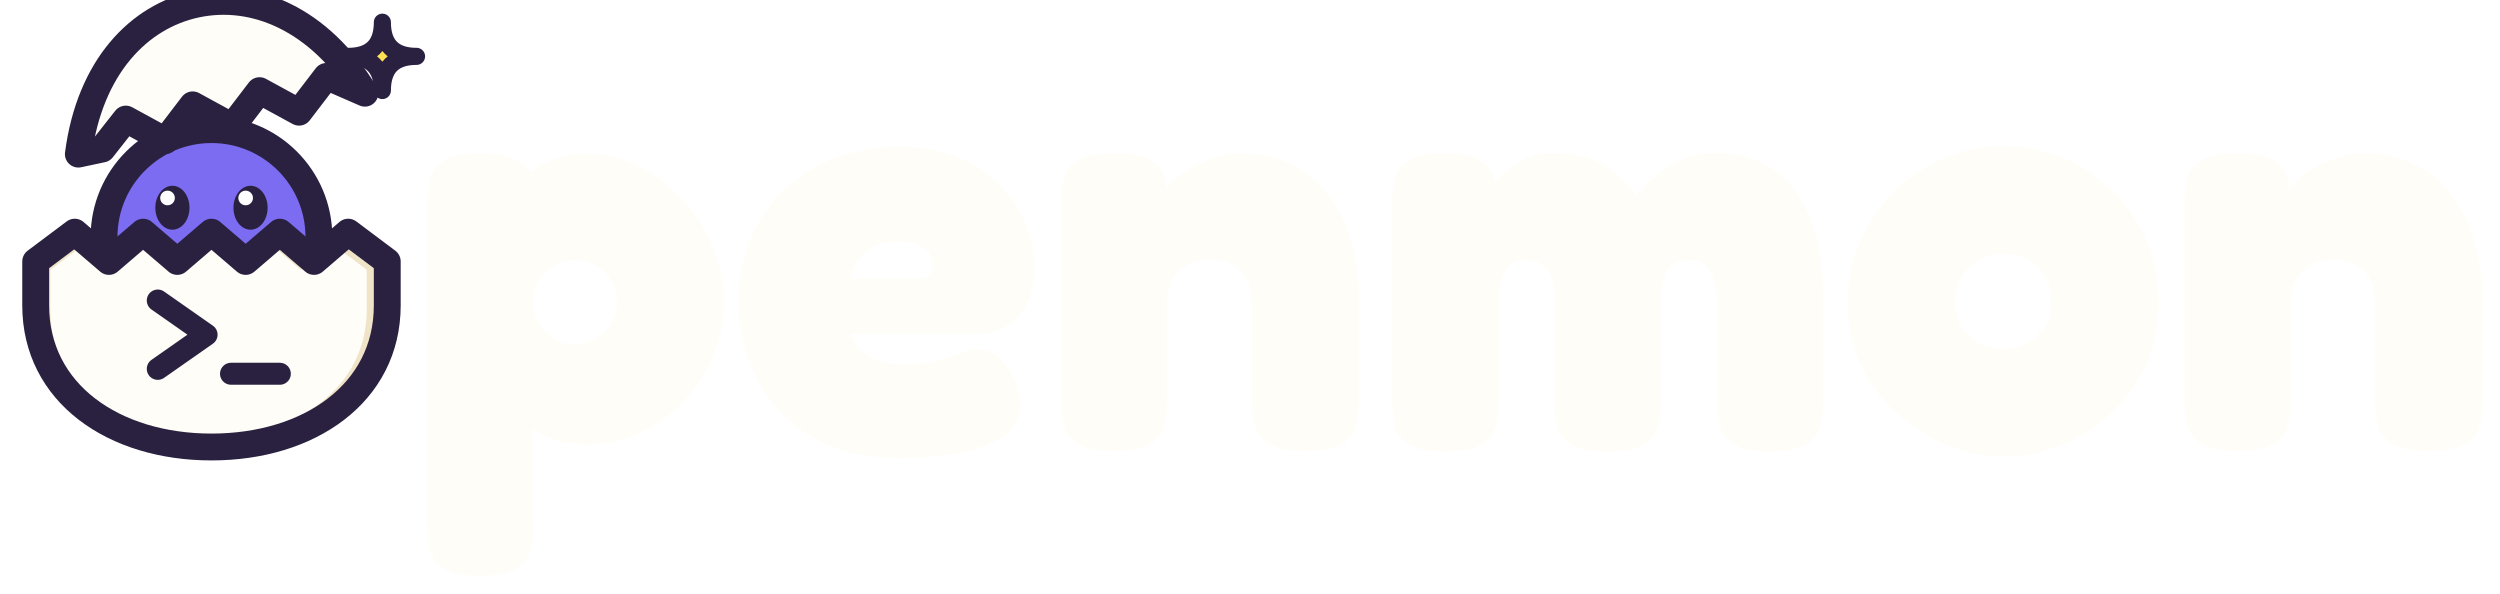
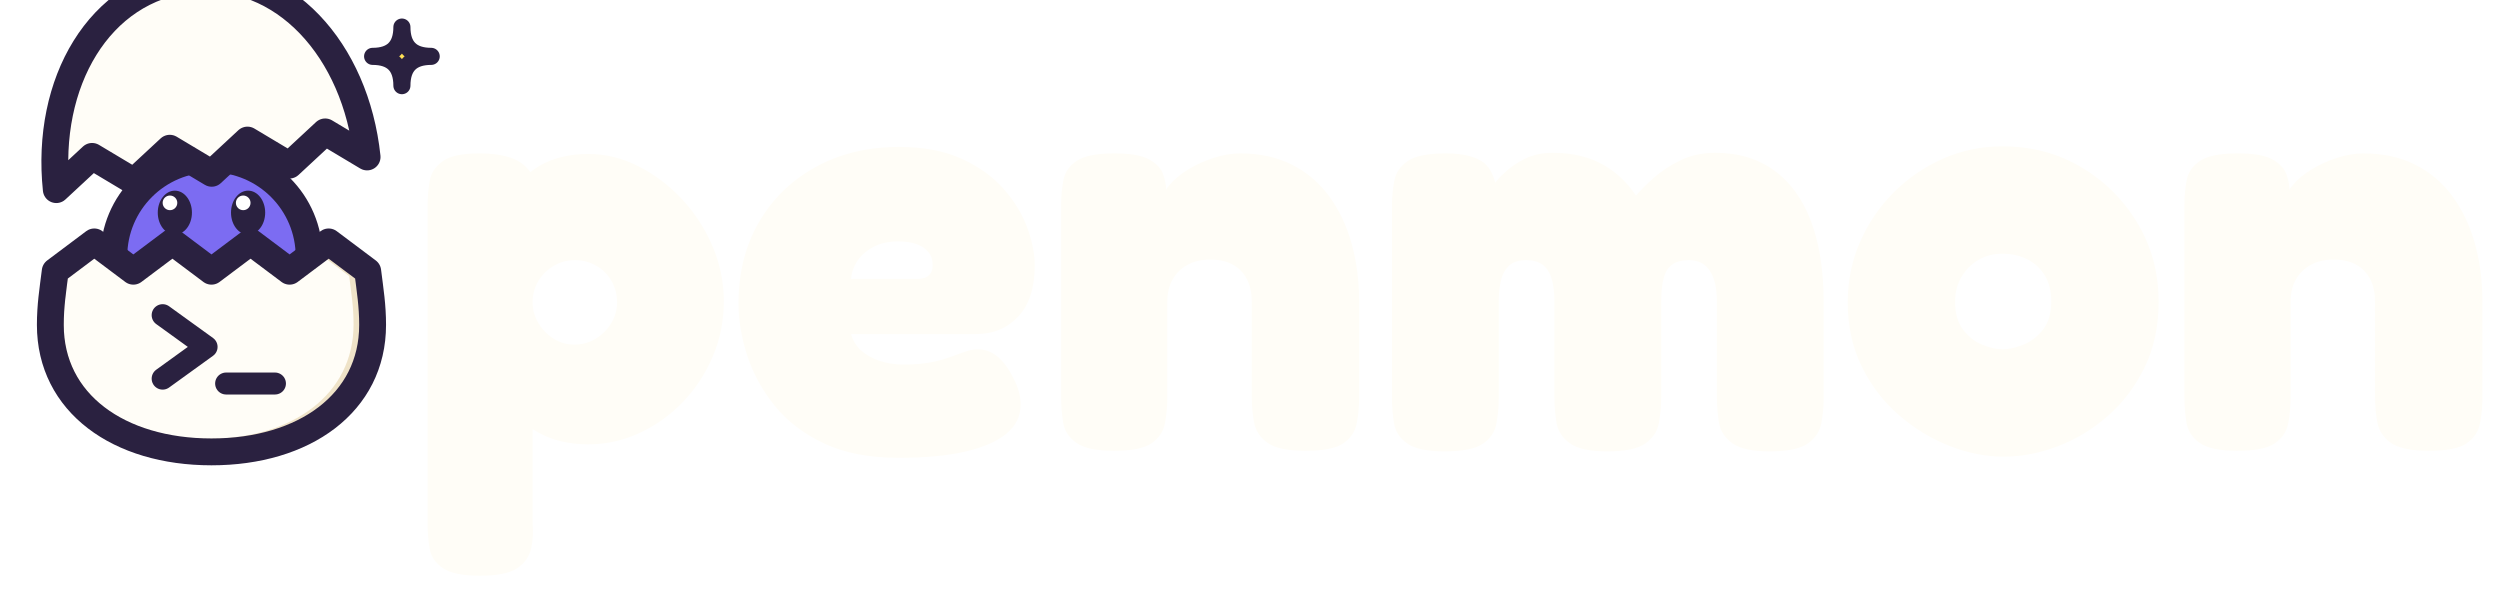
<svg xmlns="http://www.w3.org/2000/svg" viewBox="0 40 4262 1011" width="2131" height="506" aria-label="Openmon">
  <style>.cr { display: block; width: 100%; height: 100%; overflow: visible; }
.cr .o { stroke: rgb(42, 33, 64); stroke-width: 6; stroke-linejoin: round; stroke-linecap: round; }
.cr .o.thin { stroke-width: 3.5; }
.cr .o.g { stroke-width: 9; }
.cr .ln { fill: none; }
.cr .k { fill: rgb(42, 33, 64); }
.cr .w { fill: rgb(255, 255, 255); }
.logo .o { stroke-width: 11; }
.logo .g { stroke-width: 15; }
.logo .o.thin { stroke-width: 7; }</style>
  <g class="cr logo" transform="translate(-55.7 2.4) scale(4.1622)">
-     <path class="o thin" fill="#ffe156" d="M170 18 Q170 32 184 32 Q170 32 170 46 Q170 32 156 32 Q170 32 170 18Z" />
-     <circle class="o" fill="#7c6cf2" cx="100" cy="106" r="44" />
-     <ellipse class="k" cx="84" cy="94" rx="7" ry="9" />
-     <circle class="w" cx="82" cy="90" r="3" />
-     <ellipse class="k" cx="116" cy="94" rx="7" ry="9" />
-     <circle class="w" cx="114" cy="90" r="3" />
-     <path fill="#efe3c8" d="M28 116 L44 104 L58 116 L72 104 L86 116 L100 104 L114 116 L128 104 L142 116 L156 104 L172 116 C172 124 172 128 172 134 C172 170 140 192 100 192 C60 192 28 170 28 134 C28 128 28 122 28 116Z" />
-     <path fill="#fffdf7" transform="matrix(.9 0 0 .9 8.8 15)" d="M28 116 L44 104 L58 116 L72 104 L86 116 L100 104 L114 116 L128 104 L142 116 L156 104 L172 116 C172 124 172 128 172 134 C172 170 140 192 100 192 C60 192 28 170 28 134 C28 128 28 122 28 116Z" />
-     <path class="o ln" d="M28 116 L44 104 L58 116 L72 104 L86 116 L100 104 L114 116 L128 104 L142 116 L156 104 L172 116 C172 124 172 128 172 134 C172 170 140 192 100 192 C60 192 28 170 28 134 C28 128 28 122 28 116Z" />
-     <path class="o g ln" d="M78 132 L98 146 L78 160" />
-     <path class="o g ln" d="M108 162 L128 162" />
-     <g transform="translate(0 -20) rotate(-12 100 60)">
-       <path class="o" fill="#fffdf7" d="M40 80 C52 46 76 30 100 30 C124 30 148 46 160 80 L146 70 L132 82 L118 70 L104 82 L90 70 L76 82 L62 70 L50 80Z" />
+     <path class="o thin" fill="#ffe156" d="M178 20 Q178 32 190 32 Q178 32 178 44 Q178 32 166 32 Q178 32 178 20Z" stroke="rgb(42, 33, 64)" stroke-width="3.5" stroke-linejoin="round" stroke-linecap="round" />
+     <circle class="o" fill="#7c6cf2" cx="100" cy="114" r="40" stroke="rgb(42, 33, 64)" stroke-width="6" stroke-linejoin="round" stroke-linecap="round" />
+     <ellipse class="k" cx="85" cy="96" rx="7" ry="9" fill="rgb(42, 33, 64)" stroke="none" />
+     <circle class="w" cx="83" cy="92" r="3" fill="rgb(255, 255, 255)" stroke="none" />
+     <ellipse class="k" cx="115" cy="96" rx="7" ry="9" fill="rgb(42, 33, 64)" stroke="none" />
+     <circle class="w" cx="113" cy="92" r="3" fill="rgb(255, 255, 255)" stroke="none" />
+     <path fill="#efe3c8" d="M36 120 L52 108 L68 120 L84 108 L100 120 L116 108 L132 120 L148 108 L164 120 C165 128 166 134 166 142 C166 174 138 194 100 194 C62 194 34 174 34 142 C34 134 35 128 36 120Z" stroke="none" />
+     <path fill="#fffdf7" transform="matrix(.9 0 0 .9 8.8 14)" d="M36 120 L52 108 L68 120 L84 108 L100 120 L116 108 L132 120 L148 108 L164 120 C165 128 166 134 166 142 C166 174 138 194 100 194 C62 194 34 174 34 142 C34 134 35 128 36 120Z" stroke="none" />
+     <path class="o ln" d="M36 120 L52 108 L68 120 L84 108 L100 120 L116 108 L132 120 L148 108 L164 120 C165 128 166 134 166 142 C166 174 138 194 100 194 C62 194 34 174 34 142 C34 134 35 128 36 120Z" fill="none" stroke="rgb(42, 33, 64)" stroke-width="6" stroke-linejoin="round" stroke-linecap="round" />
+     <path class="o g ln" d="M80 138 L98 151 L80 164" fill="none" stroke="rgb(42, 33, 64)" stroke-width="9" stroke-linejoin="round" stroke-linecap="round" />
+     <path class="o g ln" d="M106 166 L126 166" fill="none" stroke="rgb(42, 33, 64)" stroke-width="9" stroke-linejoin="round" stroke-linecap="round" />
+     <g transform="translate(-2 -40) rotate(-6 100 100)">
+       <path class="o" fill="#fffdf7" d="M36 120 C36 76 62 40 100 40 C138 40 164 76 164 120 L148 108 L132 120 L116 108 L100 120 L84 108 L68 120 L52 108 Z" stroke="rgb(42, 33, 64)" stroke-width="6" stroke-linejoin="round" stroke-linecap="round" />
    </g>
  </g>
  <path fill="#fffdf7" d="M1003 797L1003 797Q954 797 918 777L918 777Q913 774 908 771L908 771L908 932Q910 954 905.5 974.5Q901 995 882 1008Q863 1021 818 1021L818 1021Q774 1021 755 1008Q736 995 732.5 975Q729 955 729 933L729 933L729 390Q729 368 732.5 348Q736 328 754.5 314.5Q773 301 817 301L817 301Q852 301 875 310L875 310Q894 318 904 333L904 333Q912 327 920 322L920 322Q955 302 1003 302L1003 302Q1047 302 1088.5 323Q1130 344 1163 379.5Q1196 415 1215 460Q1234 505 1234 553L1234 553Q1234 603 1215 647.5Q1196 692 1163.5 725.5Q1131 759 1089.5 778Q1048 797 1003 797ZM979 627L979 627Q999 627 1015.5 617Q1032 607 1042 590.5Q1052 574 1052 555L1052 555Q1052 535 1042.5 518.5Q1033 502 1016.5 492.5Q1000 483 980 483Q960 483 943.5 493Q927 503 917.5 519Q908 535 908 555L908 555Q908 574 918 590.5Q928 607 944 617Q960 627 979 627ZM1532 820L1532 820Q1457 820 1405 795.5Q1353 771 1321 731.5Q1289 692 1274 646Q1259 600 1259 557L1259 557Q1259 478 1294 418Q1329 358 1391 324Q1453 290 1533 290L1533 290Q1595 290 1639 310Q1683 330 1710.5 361Q1738 392 1751 427Q1764 462 1764 492L1764 492Q1764 549 1736 579Q1708 609 1664 609L1664 609L1451 609Q1455 625 1467.5 636.5Q1480 648 1499 654.5Q1518 661 1540 661L1540 661Q1562 661 1579 658.5Q1596 656 1608.5 652Q1621 648 1631.5 644Q1642 640 1650.5 637.5Q1659 635 1667 635L1667 635Q1685 635 1700 647Q1715 659 1727 683L1727 683Q1734 696 1737 707.5Q1740 719 1740 729L1740 729Q1740 759 1715.5 779Q1691 799 1645 809.5Q1599 820 1532 820ZM1451 515L1451 515L1563 515Q1577 515 1583.5 509Q1590 503 1590 491L1590 491Q1590 478 1582.5 469Q1575 460 1562 455.5Q1549 451 1531 451L1531 451Q1507 451 1489 460.5Q1471 470 1461.5 484.5Q1452 499 1451 515ZM1899 808L1899 808Q1854 808 1835 794.5Q1816 781 1812.5 760Q1809 739 1809 717L1809 717L1809 388Q1809 366 1813 346Q1817 326 1836 313.5Q1855 301 1900 301L1900 301Q1941 301 1959.5 311.5Q1978 322 1983 337L1983 337Q1988 351 1988 363L1988 363Q1990 359 1993 356L1993 356Q2005 341 2025.5 328.5Q2046 316 2069.5 308.5Q2093 301 2114 301L2114 301Q2164 301 2202 320Q2240 339 2265.5 373.5Q2291 408 2304 454Q2317 500 2317 554L2317 554L2317 718Q2317 740 2313 761Q2309 782 2290.5 795Q2272 808 2226 808Q2180 808 2161 794.5Q2142 781 2138 760Q2134 739 2134 717L2134 717L2134 554Q2134 531 2125.5 515Q2117 499 2101.5 490.5Q2086 482 2063 482L2063 482Q2041 482 2024.5 491Q2008 500 1999 516Q1990 532 1990 554L1990 554L1990 718Q1990 740 1986 761Q1982 782 1963.5 795Q1945 808 1899 808ZM2463 809L2463 809Q2418 809 2399 795.5Q2380 782 2376.5 761Q2373 740 2373 718L2373 718L2373 391Q2373 368 2377 347.5Q2381 327 2400 314Q2419 301 2465 301L2465 301Q2510 301 2531 318L2531 318Q2544 330 2549 351L2549 351Q2555 343 2564 335L2564 335Q2578 321 2599 310.5Q2620 300 2647 300L2647 300Q2678 300 2704 308Q2730 316 2751.5 332.5Q2773 349 2789 373L2789 373Q2800 360 2819 343Q2838 326 2864.5 313Q2891 300 2924 300L2924 300Q2983 300 3024.5 330Q3066 360 3087.5 417Q3109 474 3109 555L3109 555L3109 718Q3109 740 3105 761Q3101 782 3082 795.5Q3063 809 3017 809L3017 809Q2972 809 2953 795Q2934 781 2930.5 760Q2927 739 2927 717L2927 717L2927 554Q2927 530 2921.5 514.5Q2916 499 2905.5 491Q2895 483 2879 483L2879 483Q2862 483 2851.5 490Q2841 497 2836.5 512.5Q2832 528 2832 555L2832 555L2832 718Q2832 740 2828 761Q2824 782 2805 795.5Q2786 809 2740 809L2740 809Q2695 809 2676 795Q2657 781 2653.5 760Q2650 739 2650 717L2650 717L2650 554Q2650 530 2645 514Q2640 498 2629.5 490.5Q2619 483 2602 483L2602 483Q2582 483 2572 493Q2562 503 2558.5 519Q2555 535 2555 554L2555 554L2555 719Q2555 741 2551 762Q2547 783 2528 796Q2509 809 2463 809ZM3416 818L3416 818Q3370 818 3323 799.5Q3276 781 3236.5 746.5Q3197 712 3173.5 663.5Q3150 615 3150 555L3150 555Q3150 500 3171 452Q3192 404 3228.5 367.5Q3265 331 3312.5 310Q3360 289 3414 289L3414 289Q3488 289 3548 324.5Q3608 360 3644 420Q3680 480 3680 554L3680 554Q3680 617 3656 666Q3632 715 3593 749Q3554 783 3507.5 800.5Q3461 818 3416 818ZM3414 635L3414 635Q3429 635 3448.5 627.5Q3468 620 3482.5 602Q3497 584 3497 553L3497 553Q3497 528 3486.5 510Q3476 492 3457 482Q3438 472 3413 472L3413 472Q3391 472 3373 482.5Q3355 493 3344 511.5Q3333 530 3333 554L3333 554Q3333 584 3347 602Q3361 620 3380 627.5Q3399 635 3414 635ZM3814 808L3814 808Q3769 808 3750 794.5Q3731 781 3727.5 760Q3724 739 3724 717L3724 717L3724 388Q3724 366 3728 346Q3732 326 3751 313.5Q3770 301 3815 301L3815 301Q3856 301 3874.5 311.5Q3893 322 3898 337L3898 337Q3903 351 3903 363L3903 363Q3905 359 3908 356L3908 356Q3920 341 3940.5 328.5Q3961 316 3984.5 308.5Q4008 301 4029 301L4029 301Q4079 301 4117 320Q4155 339 4180.5 373.5Q4206 408 4219 454Q4232 500 4232 554L4232 554L4232 718Q4232 740 4228 761Q4224 782 4205.5 795Q4187 808 4141 808Q4095 808 4076 794.5Q4057 781 4053 760Q4049 739 4049 717L4049 717L4049 554Q4049 531 4040.5 515Q4032 499 4016.5 490.5Q4001 482 3978 482L3978 482Q3956 482 3939.5 491Q3923 500 3914 516Q3905 532 3905 554L3905 554L3905 718Q3905 740 3901 761Q3897 782 3878.5 795Q3860 808 3814 808Z" />
</svg>
